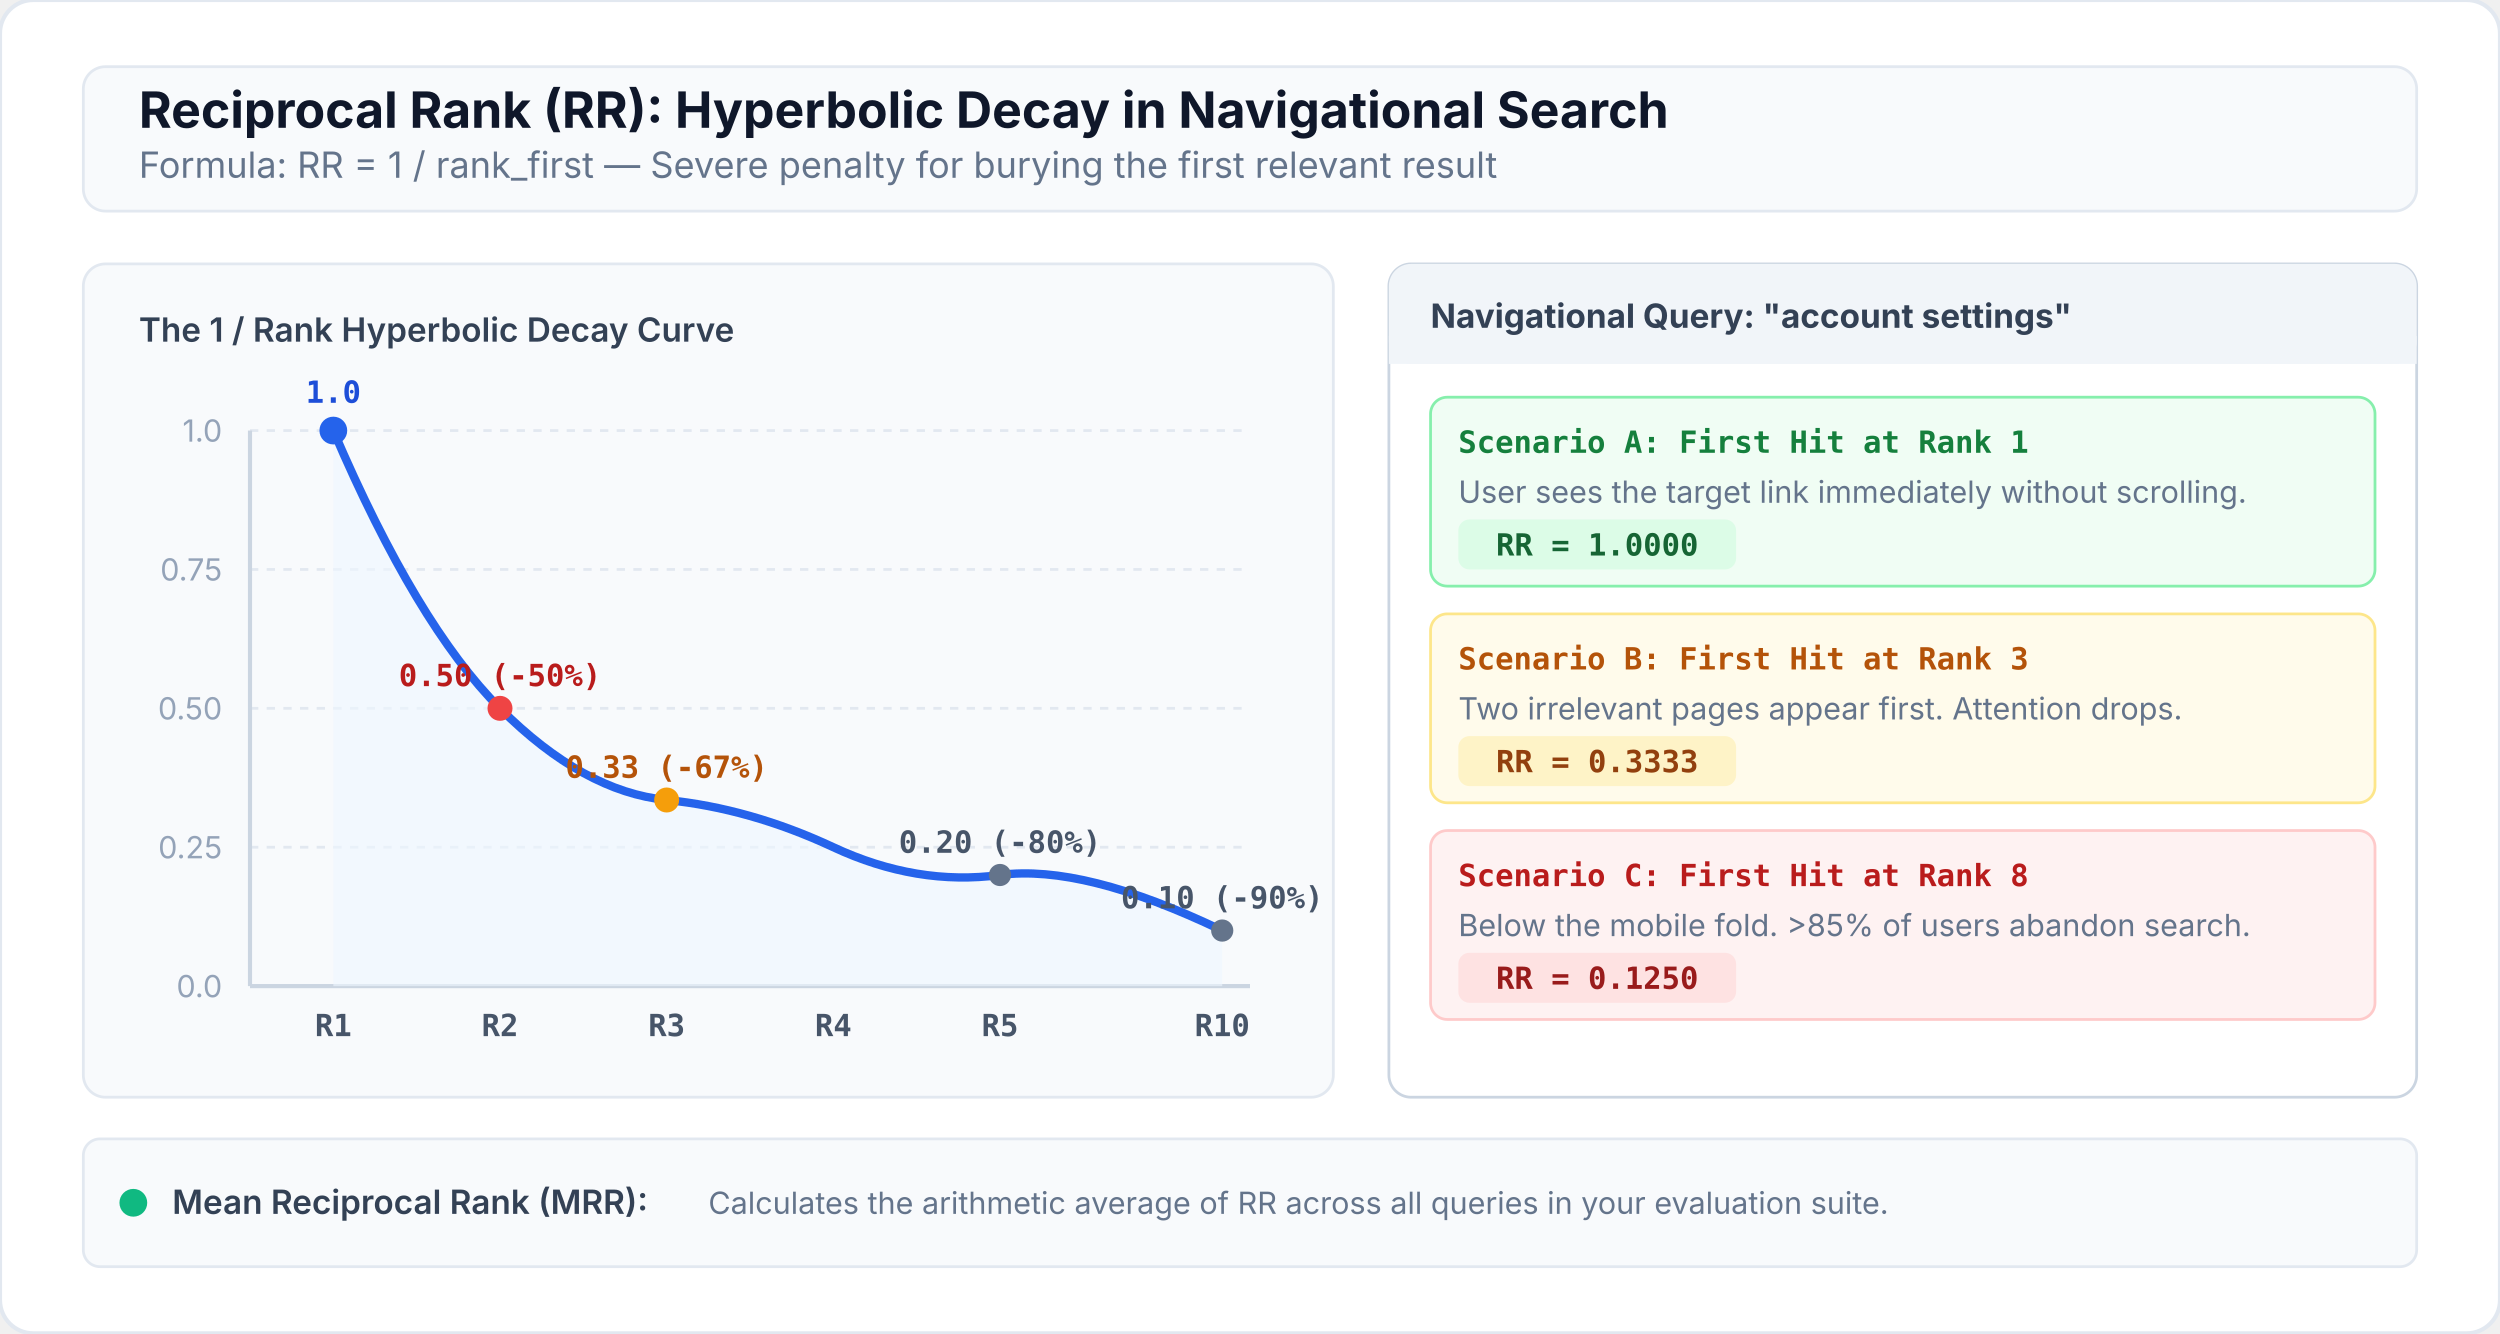
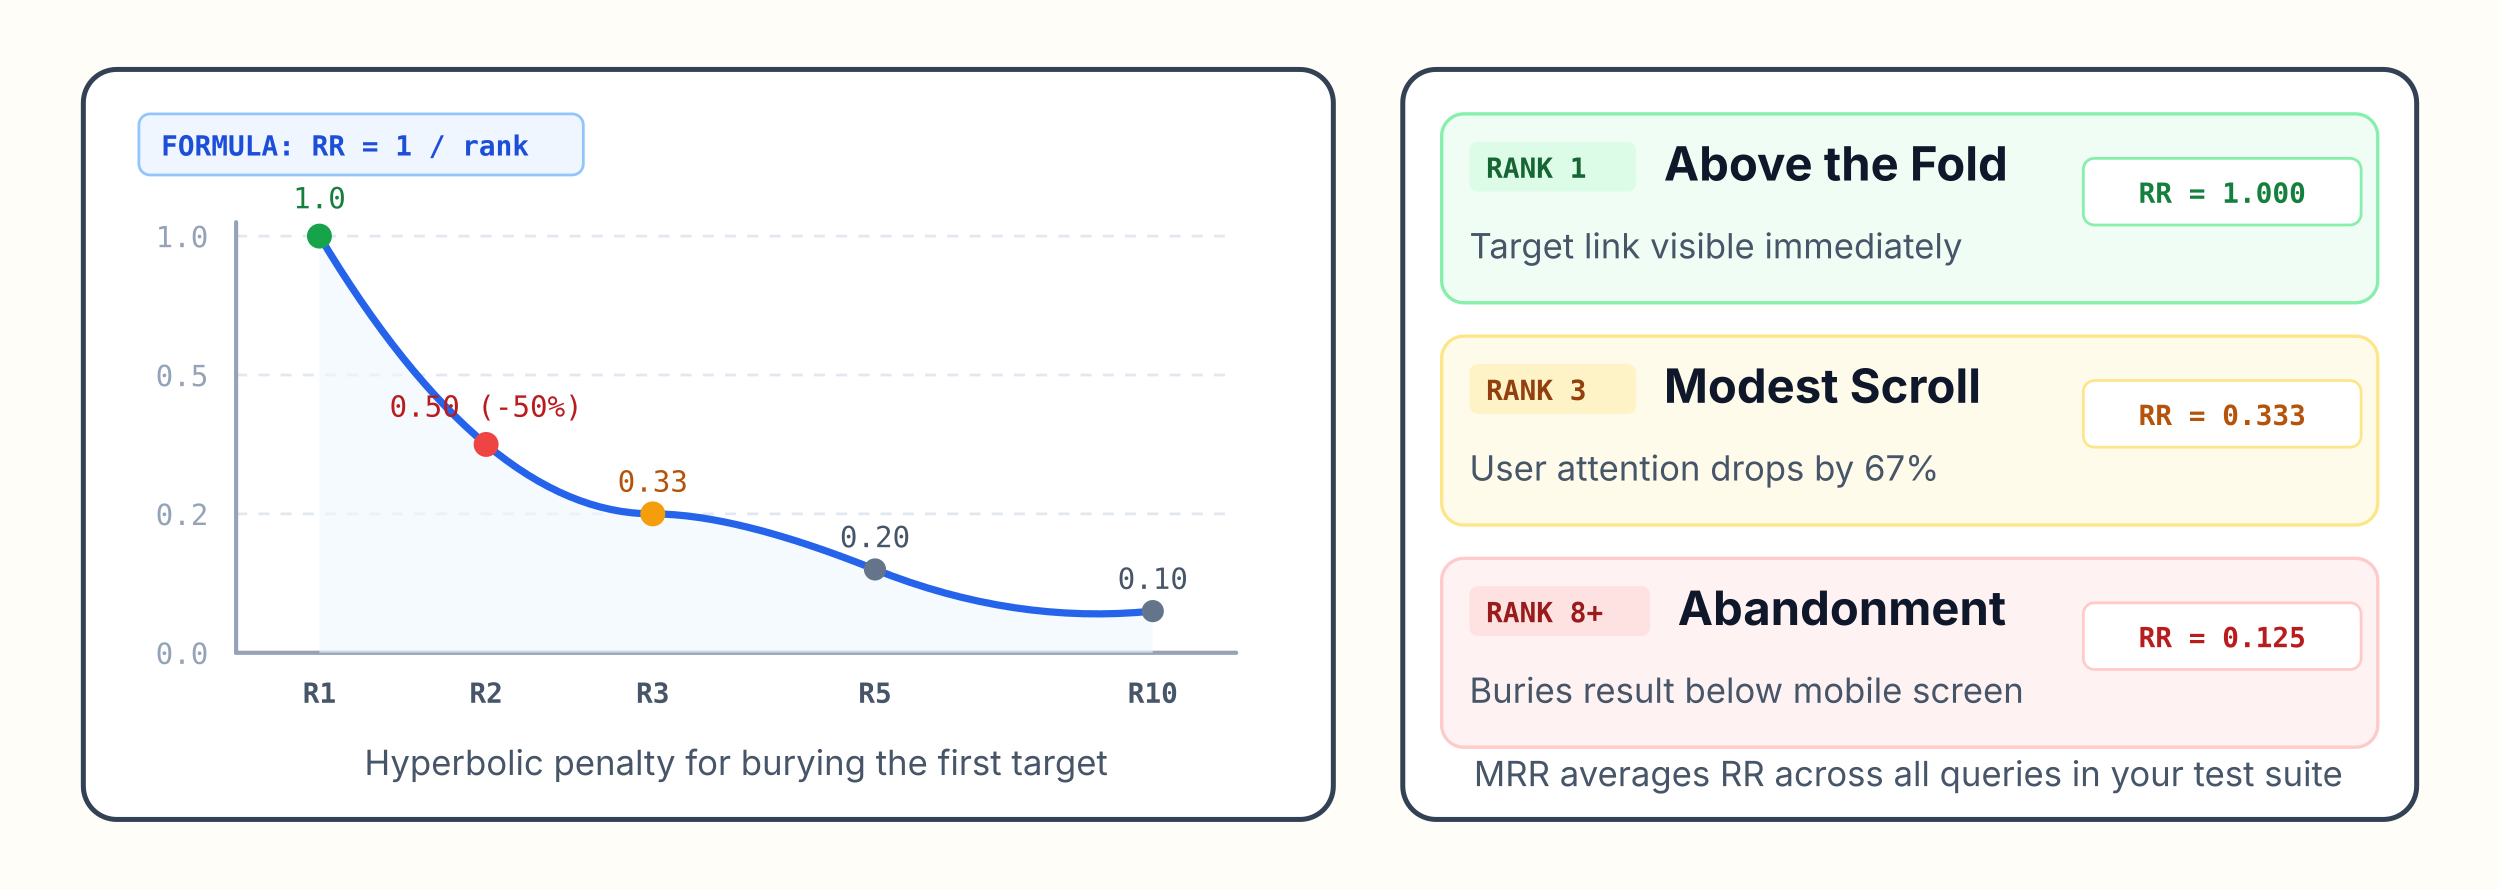
- <svg xmlns="http://www.w3.org/2000/svg" viewBox="0 0 900 480" width="100%" height="100%">
+ <svg xmlns="http://www.w3.org/2000/svg" viewBox="0 0 900 320" width="100%" height="100%">
  <defs>
    <style>
-       .title { font-family: system-ui, -apple-system, sans-serif; font-size: 18px; font-weight: 700; fill: #0F172A; }
-       .subtitle { font-family: system-ui, -apple-system, sans-serif; font-size: 13px; fill: #64748B; }
-       .label { font-family: system-ui, -apple-system, sans-serif; font-size: 12px; fill: #334155; }
-       .sublabel { font-family: system-ui, -apple-system, sans-serif; font-size: 11px; fill: #64748B; }
-       .axis-label { font-family: system-ui, -apple-system, sans-serif; font-size: 11px; fill: #94A3B8; }
-       .badge { font-family: ui-monospace, SFMono-Regular, Menlo, monospace; font-size: 11px; font-weight: 600; }
+       .bg { fill: #FFFDF8; }
+       .sketch-box { fill: #FFFFFF; stroke: #334155; stroke-width: 1.8; stroke-linecap: round; stroke-linejoin: round; rx: 12; }
+       .txt-badge { font-family: "SFMono-Regular", Consolas, monospace; font-size: 10px; font-weight: 700; }
+       .txt-title { font-family: "Caveat", "Virgil", "Comic Neue", -apple-system, sans-serif; font-size: 17px; font-weight: 700; fill: #0F172A; }
+       .txt-sub { font-family: "Caveat", "Virgil", "Comic Neue", -apple-system, sans-serif; font-size: 12.5px; fill: #475569; }
+       .txt-code { font-family: "SFMono-Regular", Consolas, monospace; font-size: 10.5px; }
+       .axis-line { stroke: #94A3B8; stroke-width: 1.5; stroke-linecap: round; }
+       .grid-line { stroke: #E2E8F0; stroke-width: 1; stroke-dasharray: 4, 4; }
    </style>
  </defs>
-   <rect width="900" height="480" fill="#FFFFFF" rx="12" stroke="#E2E8F0" stroke-width="1.5" />
-   <rect x="30" y="24" width="840" height="52" rx="8" fill="#F8FAFC" stroke="#E2E8F0" />
-   <text x="50" y="46" class="title">Reciprocal Rank (RR): Hyperbolic Decay in Navigational Search</text>
-   <text x="50" y="64" class="subtitle">Formula: RR = 1 / rank_first — Severe penalty for burying the first relevant result</text>
-   <g transform="translate(30, 95)">
-     <rect width="450" height="300" rx="8" fill="#F8FAFC" stroke="#E2E8F0" />
-     <text x="20" y="28" class="label" font-weight="600">The 1 / Rank Hyperbolic Decay Curve</text>
-     <line x1="60" y1="60" x2="420" y2="60" stroke="#E2E8F0" stroke-dasharray="3,3" />
-     <text x="50" y="64" text-anchor="end" class="axis-label">1.0</text>
-     <line x1="60" y1="110" x2="420" y2="110" stroke="#E2E8F0" stroke-dasharray="3,3" />
-     <text x="50" y="114" text-anchor="end" class="axis-label">0.75</text>
-     <line x1="60" y1="160" x2="420" y2="160" stroke="#E2E8F0" stroke-dasharray="3,3" />
-     <text x="50" y="164" text-anchor="end" class="axis-label">0.50</text>
-     <line x1="60" y1="210" x2="420" y2="210" stroke="#E2E8F0" stroke-dasharray="3,3" />
-     <text x="50" y="214" text-anchor="end" class="axis-label">0.25</text>
-     <line x1="60" y1="260" x2="420" y2="260" stroke="#CBD5E1" stroke-width="1.5" />
-     <text x="50" y="264" text-anchor="end" class="axis-label">0.0</text>
-     <line x1="60" y1="60" x2="60" y2="260" stroke="#CBD5E1" stroke-width="1.5" />
-     <text x="90" y="278" text-anchor="middle" class="badge" fill="#475569">R1</text>
-     <text x="150" y="278" text-anchor="middle" class="badge" fill="#475569">R2</text>
-     <text x="210" y="278" text-anchor="middle" class="badge" fill="#475569">R3</text>
-     <text x="270" y="278" text-anchor="middle" class="badge" fill="#475569">R4</text>
-     <text x="330" y="278" text-anchor="middle" class="badge" fill="#475569">R5</text>
-     <text x="410" y="278" text-anchor="middle" class="badge" fill="#475569">R10</text>
-     <path d="M 90 60 Q 120 130 150 160 T 210 193 T 270 210 T 330 220 T 410 240 L 410 260 L 90 260 Z" fill="#EFF6FF" opacity="0.6" />
-     <path d="M 90 60 Q 120 130 150 160 T 210 193 T 270 210 T 330 220 T 410 240" fill="none" stroke="#2563EB" stroke-width="3" />
-     <circle cx="90" cy="60" r="5" fill="#2563EB" />
-     <text x="90" y="50" text-anchor="middle" class="badge" fill="#1D4ED8">1.0</text>
-     <circle cx="150" cy="160" r="4.5" fill="#EF4444" />
-     <text x="150" y="152" text-anchor="middle" class="badge" fill="#B91C1C">0.50 (-50%)</text>
-     <circle cx="210" cy="193" r="4.5" fill="#F59E0B" />
-     <text x="210" y="185" text-anchor="middle" class="badge" fill="#B45309">0.33 (-67%)</text>
-     <circle cx="330" cy="220" r="4" fill="#64748B" />
-     <text x="330" y="212" text-anchor="middle" class="badge" fill="#475569">0.20 (-80%)</text>
-     <circle cx="410" cy="240" r="4" fill="#64748B" />
-     <text x="410" y="232" text-anchor="middle" class="badge" fill="#475569">0.10 (-90%)</text>
+   <rect width="900" height="320" class="bg" />
+   <g transform="translate(30, 25)">
+     <rect width="450" height="270" class="sketch-box" />
+     <rect x="20" y="16" width="160" height="22" rx="4" fill="#EFF6FF" stroke="#93C5FD" stroke-width="1" />
+     <text x="28" y="31" class="txt-badge" fill="#1D4ED8">FORMULA: RR = 1 / rank</text>
+     <line x1="55" y1="60" x2="415" y2="60" class="grid-line" />
+     <text x="45" y="64" text-anchor="end" class="txt-code" fill="#94A3B8">1.0</text>
+     <line x1="55" y1="110" x2="415" y2="110" class="grid-line" />
+     <text x="45" y="114" text-anchor="end" class="txt-code" fill="#94A3B8">0.5</text>
+     <line x1="55" y1="160" x2="415" y2="160" class="grid-line" />
+     <text x="45" y="164" text-anchor="end" class="txt-code" fill="#94A3B8">0.2</text>
+     <line x1="55" y1="210" x2="415" y2="210" class="axis-line" />
+     <text x="45" y="214" text-anchor="end" class="txt-code" fill="#94A3B8">0.0</text>
+     <line x1="55" y1="55" x2="55" y2="210" class="axis-line" />
+     <text x="85" y="228" text-anchor="middle" class="txt-badge" fill="#475569">R1</text>
+     <text x="145" y="228" text-anchor="middle" class="txt-badge" fill="#475569">R2</text>
+     <text x="205" y="228" text-anchor="middle" class="txt-badge" fill="#475569">R3</text>
+     <text x="285" y="228" text-anchor="middle" class="txt-badge" fill="#475569">R5</text>
+     <text x="385" y="228" text-anchor="middle" class="txt-badge" fill="#475569">R10</text>
+     <path d="M 85 60 Q 115 110 145 135 T 205 160 T 285 180 T 385 195 L 385 210 L 85 210 Z" fill="#EFF6FF" opacity="0.6" />
+     <path d="M 85 60 Q 115 110 145 135 T 205 160 T 285 180 T 385 195" fill="none" stroke="#2563EB" stroke-width="2.6" stroke-linecap="round" />
+     <circle cx="85" cy="60" r="4.5" fill="#16A34A" />
+     <text x="85" y="50" text-anchor="middle" class="txt-code" fill="#15803D">1.0</text>
+     <circle cx="145" cy="135" r="4.5" fill="#EF4444" />
+     <text x="145" y="125" text-anchor="middle" class="txt-code" fill="#B91C1C">0.50 (-50%)</text>
+     <circle cx="205" cy="160" r="4.5" fill="#F59E0B" />
+     <text x="205" y="152" text-anchor="middle" class="txt-code" fill="#B45309">0.33</text>
+     <circle cx="285" cy="180" r="4" fill="#64748B" />
+     <text x="285" y="172" text-anchor="middle" class="txt-code" fill="#475569">0.20</text>
+     <circle cx="385" cy="195" r="4" fill="#64748B" />
+     <text x="385" y="187" text-anchor="middle" class="txt-code" fill="#475569">0.10</text>
+     <text x="235" y="254" text-anchor="middle" class="txt-sub" fill="#64748B">Hyperbolic penalty for burying the first target</text>
  </g>
-   <g transform="translate(500, 95)">
-     <rect width="370" height="300" rx="8" fill="#FFFFFF" stroke="#CBD5E1" />
-     <rect x="0" y="0" width="370" height="36" rx="8" fill="#F1F5F9" />
-     <rect x="0" y="26" width="370" height="10" fill="#F1F5F9" />
-     <text x="15" y="23" class="label" font-weight="700">Navigational Query: "account settings"</text>
-     <rect x="15" y="48" width="340" height="68" rx="6" fill="#F0FDF4" stroke="#86EFAC" />
-     <text x="25" y="68" class="badge" fill="#15803D">Scenario A: First Hit at Rank 1</text>
-     <text x="25" y="86" class="sublabel">User sees the target link immediately without scrolling.</text>
-     <rect x="25" y="92" width="100" height="18" rx="4" fill="#DCFCE7" />
-     <text x="75" y="105" text-anchor="middle" class="badge" fill="#166534">RR = 1.0000</text>
-     <rect x="15" y="126" width="340" height="68" rx="6" fill="#FFFBEB" stroke="#FDE68A" />
-     <text x="25" y="146" class="badge" fill="#B45309">Scenario B: First Hit at Rank 3</text>
-     <text x="25" y="164" class="sublabel">Two irrelevant pages appear first. Attention drops.</text>
-     <rect x="25" y="170" width="100" height="18" rx="4" fill="#FEF3C7" />
-     <text x="75" y="183" text-anchor="middle" class="badge" fill="#92400E">RR = 0.3333</text>
-     <rect x="15" y="204" width="340" height="68" rx="6" fill="#FEF2F2" stroke="#FECACA" />
-     <text x="25" y="224" class="badge" fill="#B91C1C">Scenario C: First Hit at Rank 8</text>
-     <text x="25" y="242" class="sublabel">Below the mobile fold. &gt;85% of users abandon search.</text>
-     <rect x="25" y="248" width="100" height="18" rx="4" fill="#FEE2E2" />
-     <text x="75" y="261" text-anchor="middle" class="badge" fill="#991B1B">RR = 0.1250</text>
+   <g transform="translate(505, 25)">
+     <rect width="365" height="270" class="sketch-box" />
+     <rect x="14" y="16" width="337" height="68" rx="8" fill="#F0FDF4" stroke="#86EFAC" stroke-width="1.2" />
+     <rect x="24" y="26" width="60" height="18" rx="3" fill="#DCFCE7" />
+     <text x="30" y="39" class="txt-badge" fill="#166534">RANK 1</text>
+     <text x="94" y="40" class="txt-title" fill="#14532D">Above the Fold</text>
+     <text x="24" y="68" class="txt-sub">Target link visible immediately</text>
+     <rect x="245" y="32" width="100" height="24" rx="4" fill="#FFFFFF" stroke="#86EFAC" />
+     <text x="295" y="48" text-anchor="middle" class="txt-badge" fill="#15803D">RR = 1.000</text>
+     <rect x="14" y="96" width="337" height="68" rx="8" fill="#FFFBEB" stroke="#FDE68A" stroke-width="1.2" />
+     <rect x="24" y="106" width="60" height="18" rx="3" fill="#FEF3C7" />
+     <text x="30" y="119" class="txt-badge" fill="#92400E">RANK 3</text>
+     <text x="94" y="120" class="txt-title" fill="#92400E">Modest Scroll</text>
+     <text x="24" y="148" class="txt-sub">User attention drops by 67%</text>
+     <rect x="245" y="112" width="100" height="24" rx="4" fill="#FFFFFF" stroke="#FDE68A" />
+     <text x="295" y="128" text-anchor="middle" class="txt-badge" fill="#B45309">RR = 0.333</text>
+     <rect x="14" y="176" width="337" height="68" rx="8" fill="#FEF2F2" stroke="#FECACA" stroke-width="1.2" />
+     <rect x="24" y="186" width="65" height="18" rx="3" fill="#FEE2E2" />
+     <text x="30" y="199" class="txt-badge" fill="#991B1B">RANK 8+</text>
+     <text x="99" y="200" class="txt-title" fill="#991B1B">Abandonment</text>
+     <text x="24" y="228" class="txt-sub">Buries result below mobile screen</text>
+     <rect x="245" y="192" width="100" height="24" rx="4" fill="#FFFFFF" stroke="#FECACA" />
+     <text x="295" y="208" text-anchor="middle" class="txt-badge" fill="#B91C1C">RR = 0.125</text>
+     <text x="182" y="258" text-anchor="middle" class="txt-sub" fill="#475569">MRR averages RR across all queries in your test suite</text>
  </g>
-   <rect x="30" y="410" width="840" height="46" rx="6" fill="#F8FAFC" stroke="#E2E8F0" />
-   <circle cx="48" cy="433" r="5" fill="#10B981" />
-   <text x="62" y="437" class="label" font-weight="600">Mean Reciprocal Rank (MRR):</text>
-   <text x="255" y="437" class="sublabel">Calculates the arithmetic average of RR across all queries in your evaluation suite.</text>
</svg>
